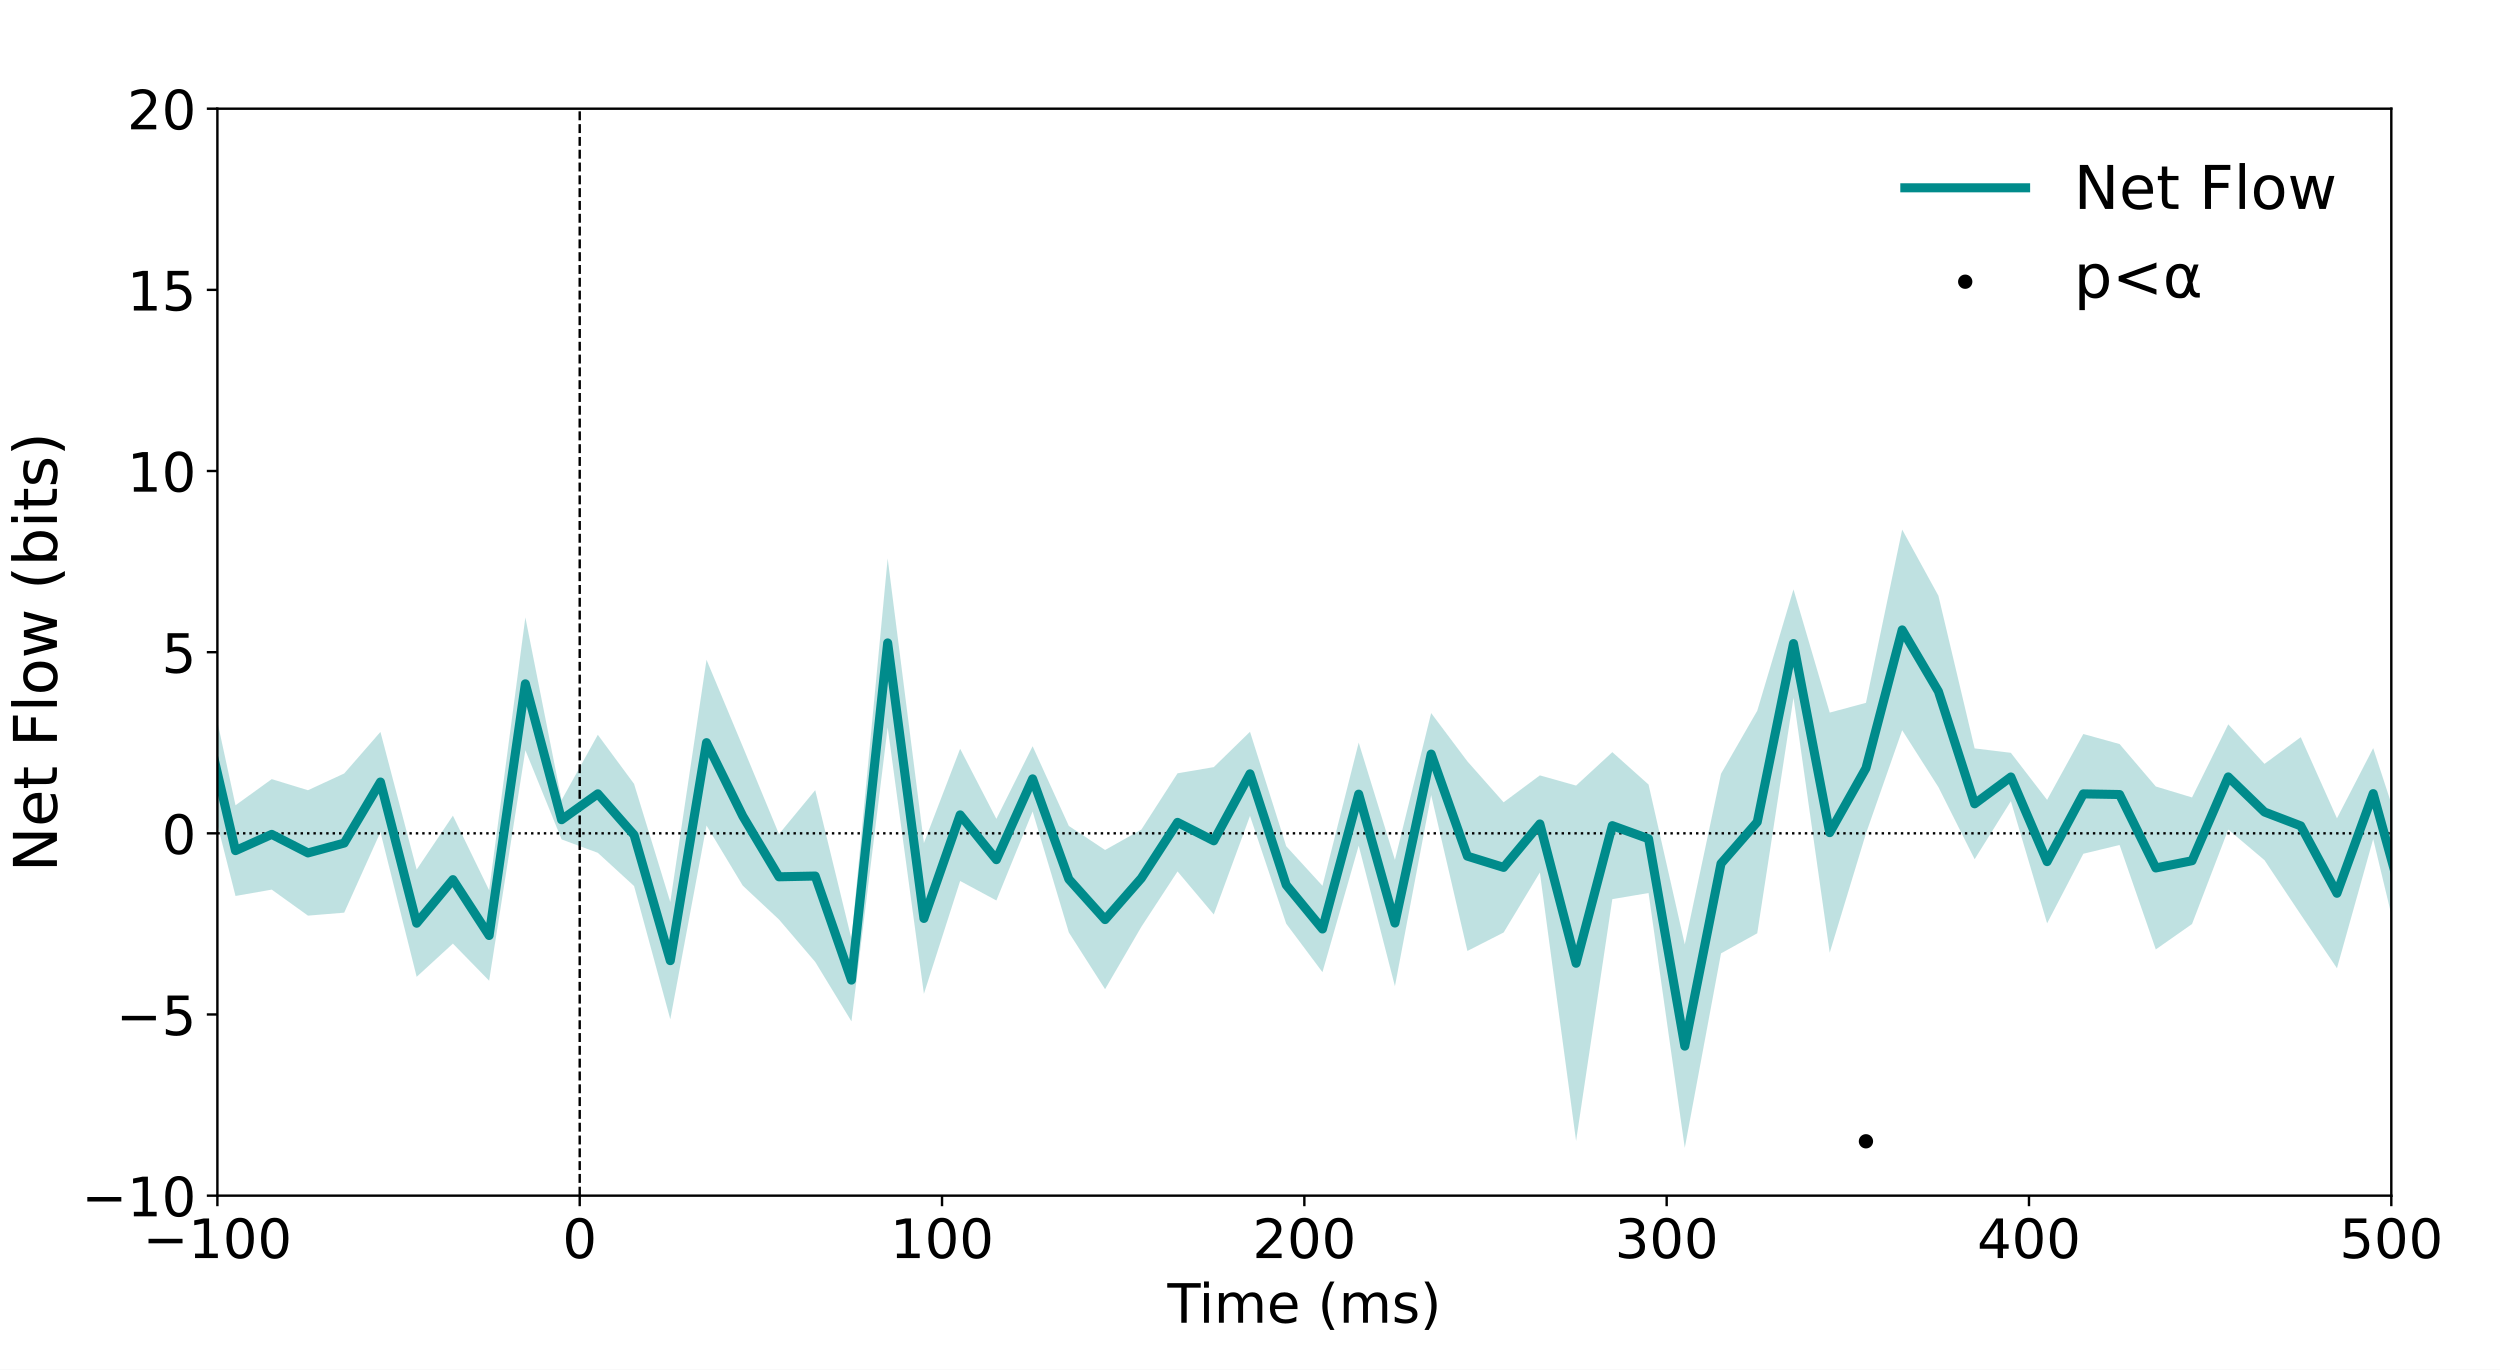
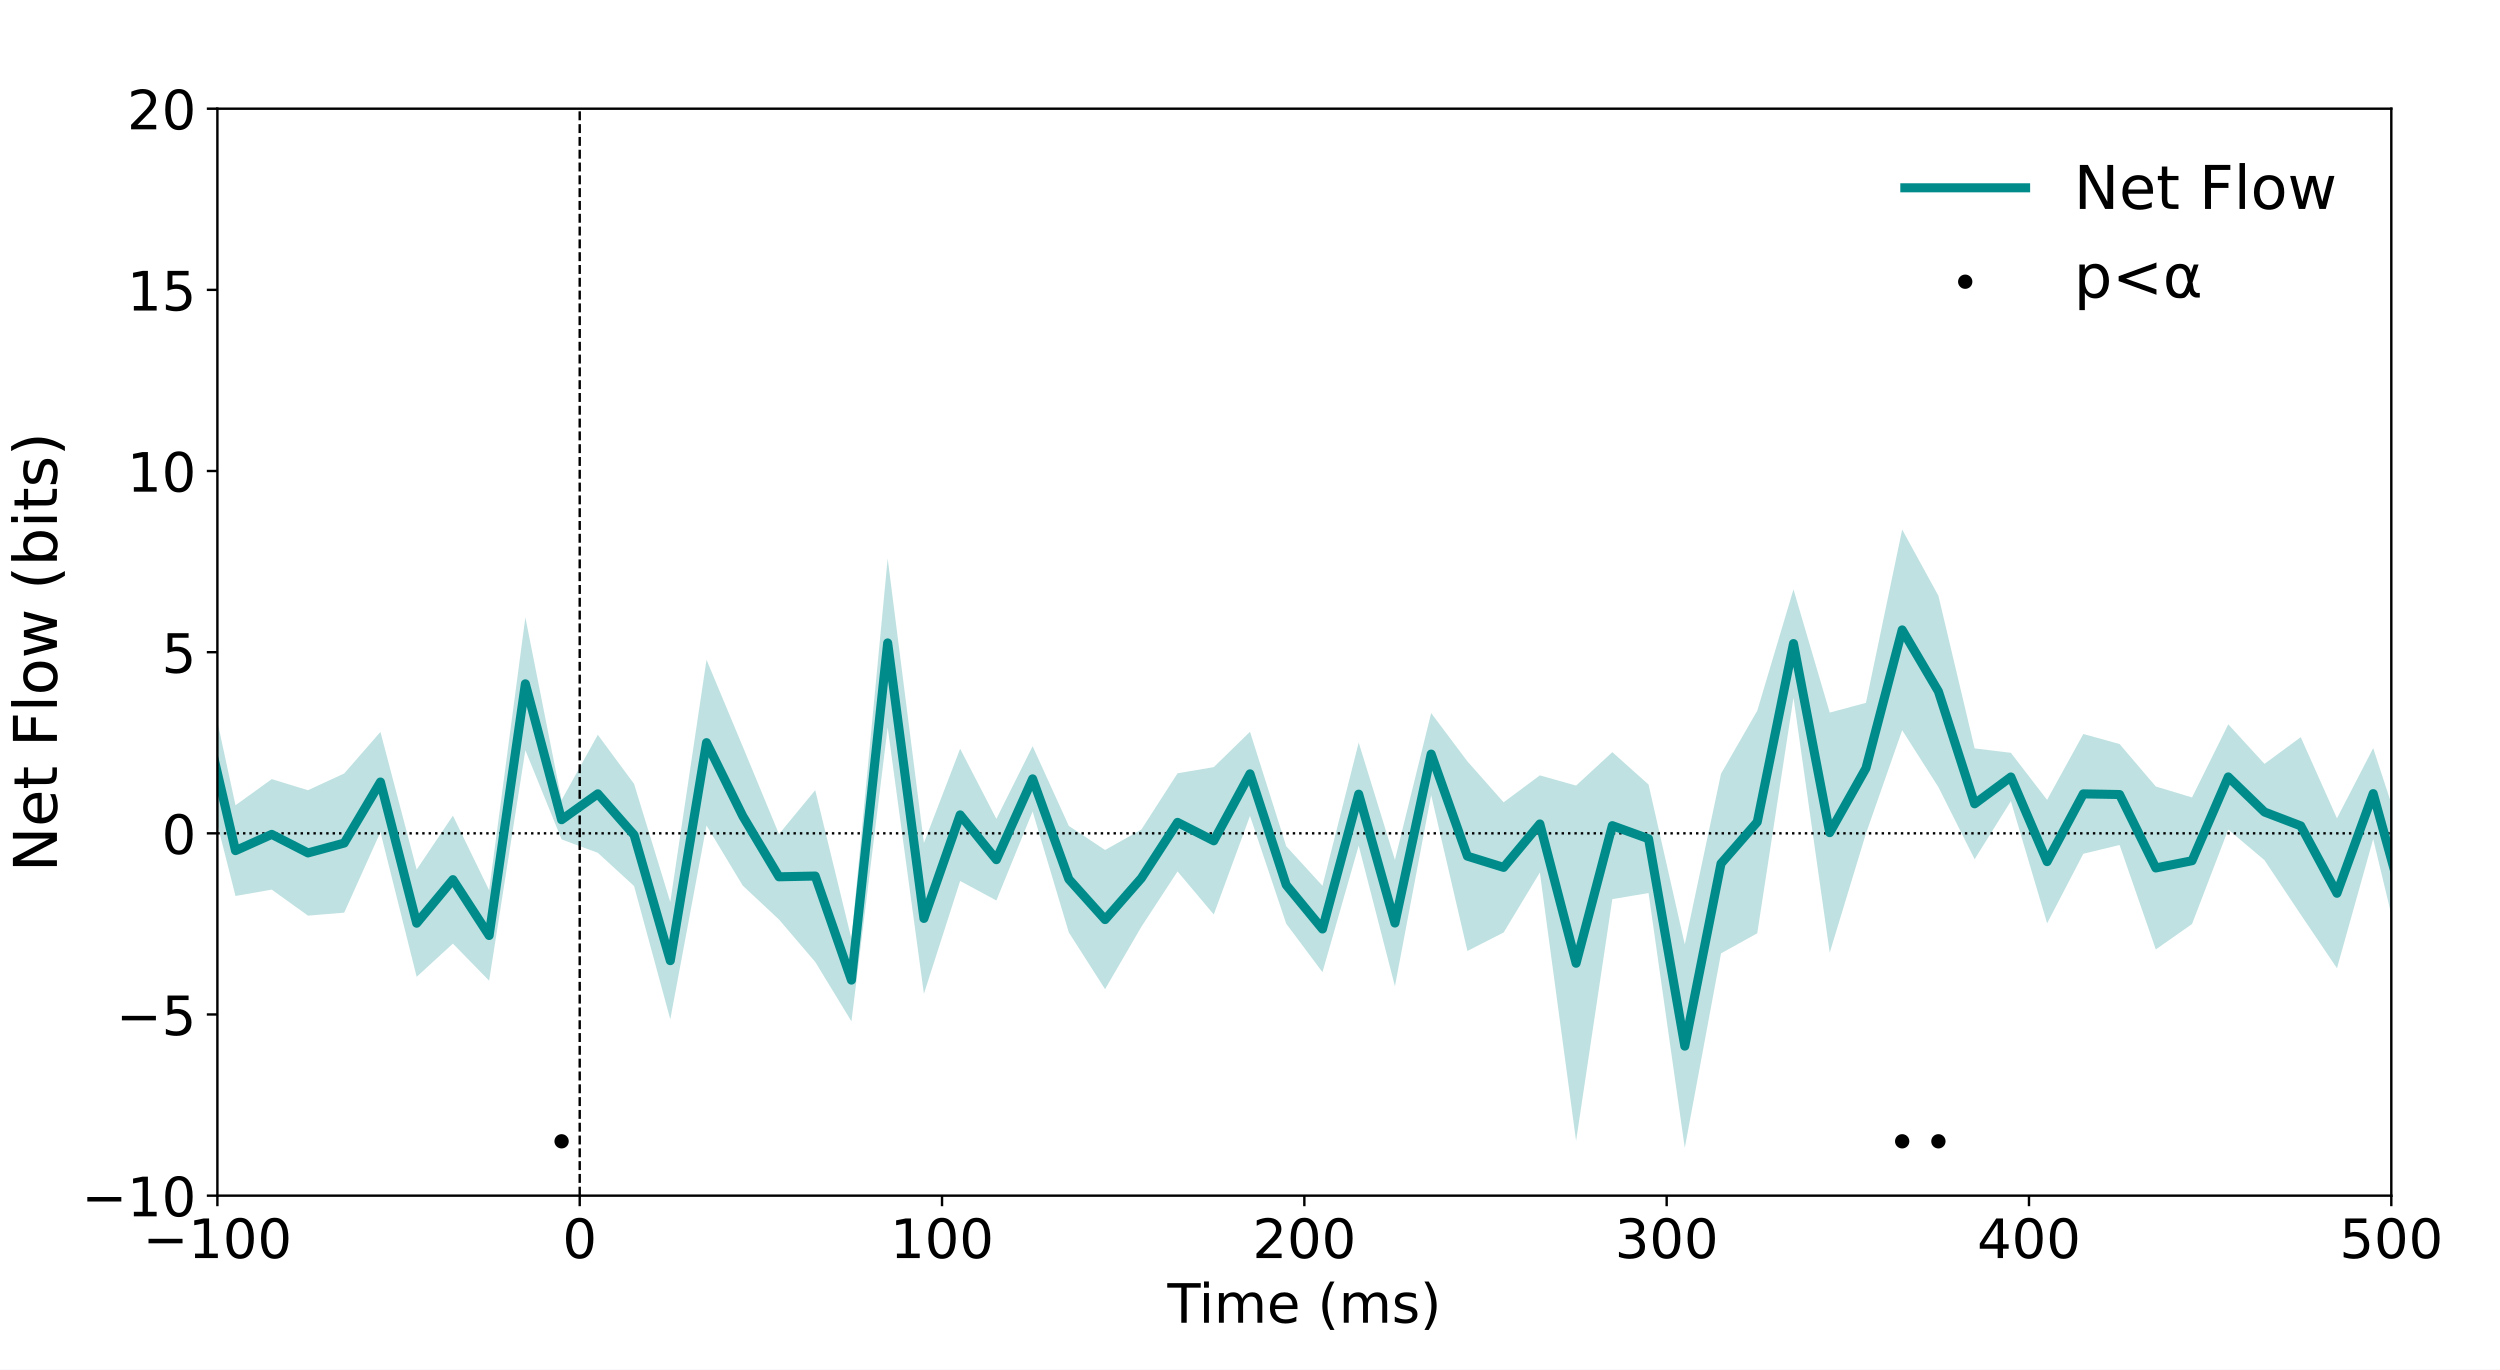
<svg xmlns="http://www.w3.org/2000/svg" xmlns:xlink="http://www.w3.org/1999/xlink" width="828pt" height="453.6pt" viewBox="0 0 828 453.6" version="1.1">
  <defs>
    <style type="text/css">*{stroke-linejoin: round; stroke-linecap: butt}</style>
  </defs>
  <g id="figure_1">
    <g id="patch_1">
      <path d="M 0 453.6  L 828 453.6  L 828 0  L 0 0  z " style="fill: #ffffff" />
    </g>
    <g id="axes_1">
      <g id="patch_2">
        <path d="M 72 396  L 792 396  L 792 36  L 72 36  z " style="fill: #ffffff" />
      </g>
      <g id="PolyCollection_1">
-         <path d="M -6 259.196  L -6 299.566  L 6 276.117  L 18 298.39  L 30 288.211  L 42 302.013  L 54 290.041  L 66 249.311  L 78 296.745  L 90 294.643  L 102 303.26  L 114 302.272  L 126 275.605  L 138 323.521  L 150 312.522  L 162 324.81  L 174 248.478  L 186 278.009  L 198 282.452  L 210 293.451  L 222 337.587  L 234 273.417  L 246 293.319  L 258 304.546  L 270 318.585  L 282 338.277  L 294 240.905  L 306 329.15  L 318 291.781  L 330 298.237  L 342 268.768  L 354 308.834  L 366 327.614  L 378 306.984  L 390 288.626  L 402 302.875  L 414 270.232  L 426 305.935  L 438 321.984  L 450 280.09  L 462 326.641  L 474 263.328  L 486 314.955  L 498 308.845  L 510 288.97  L 522 377.876  L 534 297.797  L 546 295.767  L 558 380.182  L 570 315.761  L 582 309.101  L 594 231.081  L 606 315.547  L 618 276.088  L 630 241.845  L 642 260.698  L 654 284.576  L 666 265.343  L 678 305.812  L 690 282.762  L 702 279.868  L 714 314.449  L 726 306.041  L 738 274.743  L 750 284.889  L 762 302.901  L 774 320.681  L 786 277.9  L 798 327.855  L 810 314.484  L 822 306.437  L 834 380.635  L 846 297.542  L 858 322.675  L 870 317.319  L 882 282.196  L 894 292.111  L 906 311.476  L 918 289.045  L 930 320.273  L 942 290.21  L 954 331.878  L 966 258.512  L 978 272.008  L 990 300.505  L 1002 332.492  L 1014 316.184  L 1026 291.918  L 1038 288.375  L 1050 306.585  L 1062 300.971  L 1074 276.804  L 1086 309.645  L 1098 265.263  L 1110 285.516  L 1122 288.242  L 1134 317.738  L 1146 285.523  L 1146 256.939  L 1146 256.939  L 1134 265.747  L 1122 244.187  L 1110 247.636  L 1098 215.781  L 1086 255.473  L 1074 248.893  L 1062 241.033  L 1050 255.676  L 1038 258.074  L 1026 255.717  L 1014 252.995  L 1002 249.355  L 990 273.828  L 978 236.687  L 966 217.83  L 954 290.828  L 942 254.081  L 930 259.35  L 918 264.273  L 906 258.578  L 894 249.546  L 882 232.126  L 870 264.817  L 858 283.374  L 846 238.913  L 834 267.125  L 822 257.488  L 810 256.501  L 798 284.478  L 786 247.786  L 774 271.018  L 762 244.157  L 750 252.992  L 738 239.9  L 726 264.115  L 714 260.484  L 702 246.426  L 690 243.1  L 678 264.916  L 666 249.33  L 654 247.868  L 642 197.313  L 630 175.408  L 618 232.782  L 606 236.008  L 594 195.212  L 582 235.396  L 570 256.27  L 558 312.775  L 546 259.836  L 534 249.111  L 522 260.183  L 510 256.808  L 498 265.717  L 486 252.16  L 474 236.172  L 462 284.783  L 450 245.952  L 438 293.379  L 426 280.276  L 414 242.362  L 402 254.069  L 390 256.118  L 378 274.785  L 366 281.516  L 354 273.548  L 342 247.154  L 330 271.207  L 318 247.998  L 306 279.216  L 294 184.971  L 282 310.941  L 270 261.704  L 258 276.248  L 246 247.262  L 234 218.523  L 222 298.752  L 210 259.623  L 198 243.369  L 186 264.98  L 174 204.489  L 162 294.855  L 150 270.149  L 138 288.01  L 126 242.405  L 114 256.174  L 102 261.722  L 90 258.045  L 78 266.709  L 66 211.348  L 54 273.083  L 42 273.445  L 30 259.431  L 18 252.647  L 6 238.881  L -6 259.196  z " clip-path="url(#p7053ec7150)" style="fill: #008b8b; fill-opacity: 0.25" />
+         <path d="M -6 259.196  L -6 299.566  L 6 276.117  L 18 298.39  L 30 288.211  L 42 302.013  L 54 290.041  L 66 249.311  L 78 296.745  L 90 294.643  L 102 303.26  L 114 302.272  L 126 275.605  L 138 323.521  L 150 312.522  L 162 324.81  L 174 248.478  L 186 278.009  L 198 282.452  L 210 293.451  L 222 337.587  L 234 273.417  L 246 293.319  L 258 304.546  L 270 318.585  L 282 338.277  L 294 240.905  L 306 329.15  L 318 291.781  L 330 298.237  L 342 268.768  L 354 308.834  L 366 327.614  L 378 306.984  L 390 288.626  L 402 302.875  L 414 270.232  L 426 305.935  L 438 321.984  L 450 280.09  L 462 326.641  L 474 263.328  L 486 314.955  L 498 308.845  L 510 288.97  L 522 377.876  L 534 297.797  L 546 295.767  L 558 380.182  L 570 315.761  L 582 309.101  L 594 231.081  L 606 315.547  L 618 276.088  L 630 241.845  L 642 260.698  L 654 284.576  L 666 265.343  L 678 305.812  L 690 282.762  L 702 279.868  L 714 314.449  L 726 306.041  L 738 274.743  L 750 284.889  L 762 302.901  L 774 320.681  L 786 277.9  L 798 327.855  L 810 314.484  L 822 306.437  L 834 380.635  L 846 297.542  L 858 322.675  L 870 317.319  L 882 282.196  L 894 292.111  L 906 311.476  L 918 289.045  L 930 320.273  L 942 290.21  L 954 331.878  L 966 258.512  L 978 272.008  L 990 300.505  L 1002 332.492  L 1014 316.184  L 1026 291.918  L 1038 288.375  L 1050 306.585  L 1062 300.971  L 1074 276.804  L 1086 309.645  L 1098 265.263  L 1110 285.516  L 1122 288.242  L 1134 317.738  L 1146 285.523  L 1146 256.939  L 1146 256.939  L 1134 265.747  L 1122 244.187  L 1110 247.636  L 1098 215.781  L 1086 255.473  L 1074 248.893  L 1062 241.033  L 1050 255.676  L 1038 258.074  L 1026 255.717  L 1014 252.995  L 1002 249.355  L 990 273.828  L 978 236.687  L 966 217.83  L 954 290.828  L 942 254.081  L 930 259.35  L 918 264.273  L 906 258.578  L 894 249.546  L 882 232.126  L 870 264.817  L 858 283.374  L 846 238.913  L 834 267.125  L 822 257.488  L 810 256.501  L 798 284.478  L 786 247.786  L 774 271.018  L 762 244.157  L 750 252.992  L 738 239.9  L 726 264.115  L 714 260.484  L 702 246.426  L 690 243.1  L 678 264.916  L 666 249.33  L 654 247.868  L 642 197.313  L 630 175.408  L 618 232.782  L 606 236.008  L 594 195.212  L 582 235.396  L 570 256.27  L 558 312.775  L 546 259.836  L 534 249.111  L 522 260.183  L 510 256.808  L 498 265.717  L 486 252.16  L 474 236.172  L 462 284.783  L 450 245.952  L 438 293.379  L 426 280.276  L 414 242.362  L 402 254.069  L 390 256.118  L 378 274.785  L 366 281.516  L 354 273.548  L 342 247.154  L 330 271.207  L 318 247.998  L 306 279.216  L 294 184.971  L 282 310.941  L 270 261.704  L 258 276.248  L 246 247.262  L 234 218.523  L 222 298.752  L 210 259.623  L 198 243.369  L 186 264.98  L 174 204.489  L 162 294.855  L 150 270.149  L 138 288.01  L 126 242.405  L 114 256.174  L 102 261.722  L 90 258.045  L 78 266.709  L 66 211.348  L 54 273.083  L 42 273.445  L 30 259.431  L 18 252.647  L 6 238.881  L -6 259.196  z " clip-path="url(#p68ddbe636e)" style="fill: #008b8b; fill-opacity: 0.25" />
      </g>
      <g id="matplotlib.axis_1">
        <g id="xtick_1">
          <g id="line2d_1">
            <defs>
-               <path id="m4555f61c79" d="M 0 0  L 0 3.5  " style="stroke: #000000; stroke-width: 0.8" />
-             </defs>
-             <g>
-               <use xlink:href="#m4555f61c79" x="72" y="396" style="stroke: #000000; stroke-width: 0.8" />
+               <path id="m564ae7a854" d="M 0 0  L 0 3.5  " style="stroke: #000000; stroke-width: 0.8" />
+             </defs>
+             <g>
+               <use xlink:href="#m564ae7a854" x="72" y="396" style="stroke: #000000; stroke-width: 0.8" />
            </g>
          </g>
          <g id="text_1">
            <g transform="translate(47.27953 416.6772) scale(0.18 -0.18)">
              <defs>
                <path id="DejaVuSans-2212" d="M 678 2272  L 4684 2272  L 4684 1741  L 678 1741  L 678 2272  z " transform="scale(0.015625)" />
                <path id="DejaVuSans-31" d="M 794 531  L 1825 531  L 1825 4091  L 703 3866  L 703 4441  L 1819 4666  L 2450 4666  L 2450 531  L 3481 531  L 3481 0  L 794 0  L 794 531  z " transform="scale(0.015625)" />
                <path id="DejaVuSans-30" d="M 2034 4250  Q 1547 4250 1301 3770  Q 1056 3291 1056 2328  Q 1056 1369 1301 889  Q 1547 409 2034 409  Q 2525 409 2770 889  Q 3016 1369 3016 2328  Q 3016 3291 2770 3770  Q 2525 4250 2034 4250  z M 2034 4750  Q 2819 4750 3233 4129  Q 3647 3509 3647 2328  Q 3647 1150 3233 529  Q 2819 -91 2034 -91  Q 1250 -91 836 529  Q 422 1150 422 2328  Q 422 3509 836 4129  Q 1250 4750 2034 4750  z " transform="scale(0.015625)" />
              </defs>
              <use xlink:href="#DejaVuSans-2212" />
              <use xlink:href="#DejaVuSans-31" x="83.789" />
              <use xlink:href="#DejaVuSans-30" x="147.412" />
              <use xlink:href="#DejaVuSans-30" x="211.035" />
            </g>
          </g>
        </g>
        <g id="xtick_2">
          <g id="line2d_2">
            <g>
-               <use xlink:href="#m4555f61c79" x="192" y="396" style="stroke: #000000; stroke-width: 0.8" />
+               <use xlink:href="#m564ae7a854" x="192" y="396" style="stroke: #000000; stroke-width: 0.8" />
            </g>
          </g>
          <g id="text_2">
            <g transform="translate(186.2738 416.6772) scale(0.18 -0.18)">
              <use xlink:href="#DejaVuSans-30" />
            </g>
          </g>
        </g>
        <g id="xtick_3">
          <g id="line2d_3">
            <g>
-               <use xlink:href="#m4555f61c79" x="312" y="396" style="stroke: #000000; stroke-width: 0.8" />
+               <use xlink:href="#m564ae7a854" x="312" y="396" style="stroke: #000000; stroke-width: 0.8" />
            </g>
          </g>
          <g id="text_3">
            <g transform="translate(294.8213 416.6772) scale(0.18 -0.18)">
              <use xlink:href="#DejaVuSans-31" />
              <use xlink:href="#DejaVuSans-30" x="63.623" />
              <use xlink:href="#DejaVuSans-30" x="127.246" />
            </g>
          </g>
        </g>
        <g id="xtick_4">
          <g id="line2d_4">
            <g>
-               <use xlink:href="#m4555f61c79" x="432" y="396" style="stroke: #000000; stroke-width: 0.8" />
+               <use xlink:href="#m564ae7a854" x="432" y="396" style="stroke: #000000; stroke-width: 0.8" />
            </g>
          </g>
          <g id="text_4">
            <g transform="translate(414.8213 416.6772) scale(0.18 -0.18)">
              <defs>
                <path id="DejaVuSans-32" d="M 1228 531  L 3431 531  L 3431 0  L 469 0  L 469 531  Q 828 903 1448 1529  Q 2069 2156 2228 2338  Q 2531 2678 2651 2914  Q 2772 3150 2772 3378  Q 2772 3750 2511 3984  Q 2250 4219 1831 4219  Q 1534 4219 1204 4116  Q 875 4013 500 3803  L 500 4441  Q 881 4594 1212 4672  Q 1544 4750 1819 4750  Q 2544 4750 2975 4387  Q 3406 4025 3406 3419  Q 3406 3131 3298 2873  Q 3191 2616 2906 2266  Q 2828 2175 2409 1742  Q 1991 1309 1228 531  z " transform="scale(0.015625)" />
              </defs>
              <use xlink:href="#DejaVuSans-32" />
              <use xlink:href="#DejaVuSans-30" x="63.623" />
              <use xlink:href="#DejaVuSans-30" x="127.246" />
            </g>
          </g>
        </g>
        <g id="xtick_5">
          <g id="line2d_5">
            <g>
-               <use xlink:href="#m4555f61c79" x="552" y="396" style="stroke: #000000; stroke-width: 0.8" />
+               <use xlink:href="#m564ae7a854" x="552" y="396" style="stroke: #000000; stroke-width: 0.8" />
            </g>
          </g>
          <g id="text_5">
            <g transform="translate(534.8212 416.6772) scale(0.18 -0.18)">
              <defs>
                <path id="DejaVuSans-33" d="M 2597 2516  Q 3050 2419 3304 2112  Q 3559 1806 3559 1356  Q 3559 666 3084 287  Q 2609 -91 1734 -91  Q 1441 -91 1130 -33  Q 819 25 488 141  L 488 750  Q 750 597 1062 519  Q 1375 441 1716 441  Q 2309 441 2620 675  Q 2931 909 2931 1356  Q 2931 1769 2642 2001  Q 2353 2234 1838 2234  L 1294 2234  L 1294 2753  L 1863 2753  Q 2328 2753 2575 2939  Q 2822 3125 2822 3475  Q 2822 3834 2567 4026  Q 2313 4219 1838 4219  Q 1578 4219 1281 4162  Q 984 4106 628 3988  L 628 4550  Q 988 4650 1302 4700  Q 1616 4750 1894 4750  Q 2613 4750 3031 4423  Q 3450 4097 3450 3541  Q 3450 3153 3228 2886  Q 3006 2619 2597 2516  z " transform="scale(0.015625)" />
              </defs>
              <use xlink:href="#DejaVuSans-33" />
              <use xlink:href="#DejaVuSans-30" x="63.623" />
              <use xlink:href="#DejaVuSans-30" x="127.246" />
            </g>
          </g>
        </g>
        <g id="xtick_6">
          <g id="line2d_6">
            <g>
-               <use xlink:href="#m4555f61c79" x="672" y="396" style="stroke: #000000; stroke-width: 0.8" />
+               <use xlink:href="#m564ae7a854" x="672" y="396" style="stroke: #000000; stroke-width: 0.8" />
            </g>
          </g>
          <g id="text_6">
            <g transform="translate(654.8212 416.6772) scale(0.18 -0.18)">
              <defs>
                <path id="DejaVuSans-34" d="M 2419 4116  L 825 1625  L 2419 1625  L 2419 4116  z M 2253 4666  L 3047 4666  L 3047 1625  L 3713 1625  L 3713 1100  L 3047 1100  L 3047 0  L 2419 0  L 2419 1100  L 313 1100  L 313 1709  L 2253 4666  z " transform="scale(0.015625)" />
              </defs>
              <use xlink:href="#DejaVuSans-34" />
              <use xlink:href="#DejaVuSans-30" x="63.623" />
              <use xlink:href="#DejaVuSans-30" x="127.246" />
            </g>
          </g>
        </g>
        <g id="xtick_7">
          <g id="line2d_7">
            <g>
-               <use xlink:href="#m4555f61c79" x="792" y="396" style="stroke: #000000; stroke-width: 0.8" />
+               <use xlink:href="#m564ae7a854" x="792" y="396" style="stroke: #000000; stroke-width: 0.8" />
            </g>
          </g>
          <g id="text_7">
            <g transform="translate(774.8212 416.6772) scale(0.18 -0.18)">
              <defs>
                <path id="DejaVuSans-35" d="M 691 4666  L 3169 4666  L 3169 4134  L 1269 4134  L 1269 2991  Q 1406 3038 1543 3061  Q 1681 3084 1819 3084  Q 2600 3084 3056 2656  Q 3513 2228 3513 1497  Q 3513 744 3044 326  Q 2575 -91 1722 -91  Q 1428 -91 1123 -41  Q 819 9 494 109  L 494 744  Q 775 591 1075 516  Q 1375 441 1709 441  Q 2250 441 2565 725  Q 2881 1009 2881 1497  Q 2881 1984 2565 2268  Q 2250 2553 1709 2553  Q 1456 2553 1204 2497  Q 953 2441 691 2322  L 691 4666  z " transform="scale(0.015625)" />
              </defs>
              <use xlink:href="#DejaVuSans-35" />
              <use xlink:href="#DejaVuSans-30" x="63.623" />
              <use xlink:href="#DejaVuSans-30" x="127.246" />
            </g>
          </g>
        </g>
        <g id="text_8">
          <g transform="translate(386.6414 438.0978) scale(0.18 -0.18)">
            <defs>
              <path id="DejaVuSans-54" d="M -19 4666  L 3928 4666  L 3928 4134  L 2272 4134  L 2272 0  L 1638 0  L 1638 4134  L -19 4134  L -19 4666  z " transform="scale(0.015625)" />
              <path id="DejaVuSans-69" d="M 603 3500  L 1178 3500  L 1178 0  L 603 0  L 603 3500  z M 603 4863  L 1178 4863  L 1178 4134  L 603 4134  L 603 4863  z " transform="scale(0.015625)" />
              <path id="DejaVuSans-6d" d="M 3328 2828  Q 3544 3216 3844 3400  Q 4144 3584 4550 3584  Q 5097 3584 5394 3201  Q 5691 2819 5691 2113  L 5691 0  L 5113 0  L 5113 2094  Q 5113 2597 4934 2840  Q 4756 3084 4391 3084  Q 3944 3084 3684 2787  Q 3425 2491 3425 1978  L 3425 0  L 2847 0  L 2847 2094  Q 2847 2600 2669 2842  Q 2491 3084 2119 3084  Q 1678 3084 1418 2786  Q 1159 2488 1159 1978  L 1159 0  L 581 0  L 581 3500  L 1159 3500  L 1159 2956  Q 1356 3278 1631 3431  Q 1906 3584 2284 3584  Q 2666 3584 2933 3390  Q 3200 3197 3328 2828  z " transform="scale(0.015625)" />
              <path id="DejaVuSans-65" d="M 3597 1894  L 3597 1613  L 953 1613  Q 991 1019 1311 708  Q 1631 397 2203 397  Q 2534 397 2845 478  Q 3156 559 3463 722  L 3463 178  Q 3153 47 2828 -22  Q 2503 -91 2169 -91  Q 1331 -91 842 396  Q 353 884 353 1716  Q 353 2575 817 3079  Q 1281 3584 2069 3584  Q 2775 3584 3186 3129  Q 3597 2675 3597 1894  z M 3022 2063  Q 3016 2534 2758 2815  Q 2500 3097 2075 3097  Q 1594 3097 1305 2825  Q 1016 2553 972 2059  L 3022 2063  z " transform="scale(0.015625)" />
              <path id="DejaVuSans-20" transform="scale(0.015625)" />
              <path id="DejaVuSans-28" d="M 1984 4856  Q 1566 4138 1362 3434  Q 1159 2731 1159 2009  Q 1159 1288 1364 580  Q 1569 -128 1984 -844  L 1484 -844  Q 1016 -109 783 600  Q 550 1309 550 2009  Q 550 2706 781 3412  Q 1013 4119 1484 4856  L 1984 4856  z " transform="scale(0.015625)" />
              <path id="DejaVuSans-73" d="M 2834 3397  L 2834 2853  Q 2591 2978 2328 3040  Q 2066 3103 1784 3103  Q 1356 3103 1142 2972  Q 928 2841 928 2578  Q 928 2378 1081 2264  Q 1234 2150 1697 2047  L 1894 2003  Q 2506 1872 2764 1633  Q 3022 1394 3022 966  Q 3022 478 2636 193  Q 2250 -91 1575 -91  Q 1294 -91 989 -36  Q 684 19 347 128  L 347 722  Q 666 556 975 473  Q 1284 391 1588 391  Q 1994 391 2212 530  Q 2431 669 2431 922  Q 2431 1156 2273 1281  Q 2116 1406 1581 1522  L 1381 1569  Q 847 1681 609 1914  Q 372 2147 372 2553  Q 372 3047 722 3315  Q 1072 3584 1716 3584  Q 2034 3584 2315 3537  Q 2597 3491 2834 3397  z " transform="scale(0.015625)" />
              <path id="DejaVuSans-29" d="M 513 4856  L 1013 4856  Q 1481 4119 1714 3412  Q 1947 2706 1947 2009  Q 1947 1309 1714 600  Q 1481 -109 1013 -844  L 513 -844  Q 928 -128 1133 580  Q 1338 1288 1338 2009  Q 1338 2731 1133 3434  Q 928 4138 513 4856  z " transform="scale(0.015625)" />
            </defs>
            <use xlink:href="#DejaVuSans-54" />
            <use xlink:href="#DejaVuSans-69" x="57.959" />
            <use xlink:href="#DejaVuSans-6d" x="85.742" />
            <use xlink:href="#DejaVuSans-65" x="183.154" />
            <use xlink:href="#DejaVuSans-20" x="244.678" />
            <use xlink:href="#DejaVuSans-28" x="276.465" />
            <use xlink:href="#DejaVuSans-6d" x="315.479" />
            <use xlink:href="#DejaVuSans-73" x="412.891" />
            <use xlink:href="#DejaVuSans-29" x="464.99" />
          </g>
        </g>
      </g>
      <g id="matplotlib.axis_2">
        <g id="ytick_1">
          <g id="line2d_8">
            <defs>
-               <path id="m4096dd9b3f" d="M 0 0  L -3.5 0  " style="stroke: #000000; stroke-width: 0.8" />
-             </defs>
-             <g>
-               <use xlink:href="#m4096dd9b3f" x="72" y="396" style="stroke: #000000; stroke-width: 0.8" />
+               <path id="mf273726bb2" d="M 0 0  L -3.5 0  " style="stroke: #000000; stroke-width: 0.8" />
+             </defs>
+             <g>
+               <use xlink:href="#mf273726bb2" x="72" y="396" style="stroke: #000000; stroke-width: 0.8" />
            </g>
          </g>
          <g id="text_9">
            <g transform="translate(27.01156 402.8386) scale(0.18 -0.18)">
              <use xlink:href="#DejaVuSans-2212" />
              <use xlink:href="#DejaVuSans-31" x="83.789" />
              <use xlink:href="#DejaVuSans-30" x="147.412" />
            </g>
          </g>
        </g>
        <g id="ytick_2">
          <g id="line2d_9">
            <g>
-               <use xlink:href="#m4096dd9b3f" x="72" y="336" style="stroke: #000000; stroke-width: 0.8" />
+               <use xlink:href="#mf273726bb2" x="72" y="336" style="stroke: #000000; stroke-width: 0.8" />
            </g>
          </g>
          <g id="text_10">
            <g transform="translate(38.46406 342.8386) scale(0.18 -0.18)">
              <use xlink:href="#DejaVuSans-2212" />
              <use xlink:href="#DejaVuSans-35" x="83.789" />
            </g>
          </g>
        </g>
        <g id="ytick_3">
          <g id="line2d_10">
            <g>
-               <use xlink:href="#m4096dd9b3f" x="72" y="276" style="stroke: #000000; stroke-width: 0.8" />
+               <use xlink:href="#mf273726bb2" x="72" y="276" style="stroke: #000000; stroke-width: 0.8" />
            </g>
          </g>
          <g id="text_11">
            <g transform="translate(53.5475 282.8386) scale(0.18 -0.18)">
              <use xlink:href="#DejaVuSans-30" />
            </g>
          </g>
        </g>
        <g id="ytick_4">
          <g id="line2d_11">
            <g>
-               <use xlink:href="#m4096dd9b3f" x="72" y="216" style="stroke: #000000; stroke-width: 0.8" />
+               <use xlink:href="#mf273726bb2" x="72" y="216" style="stroke: #000000; stroke-width: 0.8" />
            </g>
          </g>
          <g id="text_12">
            <g transform="translate(53.5475 222.8386) scale(0.18 -0.18)">
              <use xlink:href="#DejaVuSans-35" />
            </g>
          </g>
        </g>
        <g id="ytick_5">
          <g id="line2d_12">
            <g>
-               <use xlink:href="#m4096dd9b3f" x="72" y="156" style="stroke: #000000; stroke-width: 0.8" />
+               <use xlink:href="#mf273726bb2" x="72" y="156" style="stroke: #000000; stroke-width: 0.8" />
            </g>
          </g>
          <g id="text_13">
            <g transform="translate(42.095 162.8386) scale(0.18 -0.18)">
              <use xlink:href="#DejaVuSans-31" />
              <use xlink:href="#DejaVuSans-30" x="63.623" />
            </g>
          </g>
        </g>
        <g id="ytick_6">
          <g id="line2d_13">
            <g>
-               <use xlink:href="#m4096dd9b3f" x="72" y="96" style="stroke: #000000; stroke-width: 0.8" />
+               <use xlink:href="#mf273726bb2" x="72" y="96" style="stroke: #000000; stroke-width: 0.8" />
            </g>
          </g>
          <g id="text_14">
            <g transform="translate(42.095 102.8386) scale(0.18 -0.18)">
              <use xlink:href="#DejaVuSans-31" />
              <use xlink:href="#DejaVuSans-35" x="63.623" />
            </g>
          </g>
        </g>
        <g id="ytick_7">
          <g id="line2d_14">
            <g>
-               <use xlink:href="#m4096dd9b3f" x="72" y="36" style="stroke: #000000; stroke-width: 0.8" />
+               <use xlink:href="#mf273726bb2" x="72" y="36" style="stroke: #000000; stroke-width: 0.8" />
            </g>
          </g>
          <g id="text_15">
            <g transform="translate(42.095 42.83859) scale(0.18 -0.18)">
              <use xlink:href="#DejaVuSans-32" />
              <use xlink:href="#DejaVuSans-30" x="63.623" />
            </g>
          </g>
        </g>
        <g id="text_16">
          <g transform="translate(18.85219 288.7969) rotate(-90) scale(0.2 -0.2)">
            <defs>
              <path id="DejaVuSans-4e" d="M 628 4666  L 1478 4666  L 3547 763  L 3547 4666  L 4159 4666  L 4159 0  L 3309 0  L 1241 3903  L 1241 0  L 628 0  L 628 4666  z " transform="scale(0.015625)" />
              <path id="DejaVuSans-74" d="M 1172 4494  L 1172 3500  L 2356 3500  L 2356 3053  L 1172 3053  L 1172 1153  Q 1172 725 1289 603  Q 1406 481 1766 481  L 2356 481  L 2356 0  L 1766 0  Q 1100 0 847 248  Q 594 497 594 1153  L 594 3053  L 172 3053  L 172 3500  L 594 3500  L 594 4494  L 1172 4494  z " transform="scale(0.015625)" />
              <path id="DejaVuSans-46" d="M 628 4666  L 3309 4666  L 3309 4134  L 1259 4134  L 1259 2759  L 3109 2759  L 3109 2228  L 1259 2228  L 1259 0  L 628 0  L 628 4666  z " transform="scale(0.015625)" />
              <path id="DejaVuSans-6c" d="M 603 4863  L 1178 4863  L 1178 0  L 603 0  L 603 4863  z " transform="scale(0.015625)" />
              <path id="DejaVuSans-6f" d="M 1959 3097  Q 1497 3097 1228 2736  Q 959 2375 959 1747  Q 959 1119 1226 758  Q 1494 397 1959 397  Q 2419 397 2687 759  Q 2956 1122 2956 1747  Q 2956 2369 2687 2733  Q 2419 3097 1959 3097  z M 1959 3584  Q 2709 3584 3137 3096  Q 3566 2609 3566 1747  Q 3566 888 3137 398  Q 2709 -91 1959 -91  Q 1206 -91 779 398  Q 353 888 353 1747  Q 353 2609 779 3096  Q 1206 3584 1959 3584  z " transform="scale(0.015625)" />
              <path id="DejaVuSans-77" d="M 269 3500  L 844 3500  L 1563 769  L 2278 3500  L 2956 3500  L 3675 769  L 4391 3500  L 4966 3500  L 4050 0  L 3372 0  L 2619 2869  L 1863 0  L 1184 0  L 269 3500  z " transform="scale(0.015625)" />
              <path id="DejaVuSans-62" d="M 3116 1747  Q 3116 2381 2855 2742  Q 2594 3103 2138 3103  Q 1681 3103 1420 2742  Q 1159 2381 1159 1747  Q 1159 1113 1420 752  Q 1681 391 2138 391  Q 2594 391 2855 752  Q 3116 1113 3116 1747  z M 1159 2969  Q 1341 3281 1617 3432  Q 1894 3584 2278 3584  Q 2916 3584 3314 3078  Q 3713 2572 3713 1747  Q 3713 922 3314 415  Q 2916 -91 2278 -91  Q 1894 -91 1617 61  Q 1341 213 1159 525  L 1159 0  L 581 0  L 581 4863  L 1159 4863  L 1159 2969  z " transform="scale(0.015625)" />
            </defs>
            <use xlink:href="#DejaVuSans-4e" />
            <use xlink:href="#DejaVuSans-65" x="74.805" />
            <use xlink:href="#DejaVuSans-74" x="136.328" />
            <use xlink:href="#DejaVuSans-20" x="175.537" />
            <use xlink:href="#DejaVuSans-46" x="207.324" />
            <use xlink:href="#DejaVuSans-6c" x="264.844" />
            <use xlink:href="#DejaVuSans-6f" x="292.627" />
            <use xlink:href="#DejaVuSans-77" x="353.809" />
            <use xlink:href="#DejaVuSans-20" x="435.596" />
            <use xlink:href="#DejaVuSans-28" x="467.383" />
            <use xlink:href="#DejaVuSans-62" x="506.396" />
            <use xlink:href="#DejaVuSans-69" x="569.873" />
            <use xlink:href="#DejaVuSans-74" x="597.656" />
            <use xlink:href="#DejaVuSans-73" x="636.865" />
            <use xlink:href="#DejaVuSans-29" x="688.965" />
          </g>
        </g>
      </g>
      <g id="line2d_15">
-         <path d="M 192 396  L 192 36  " clip-path="url(#p7053ec7150)" style="fill: none; stroke-dasharray: 2.96,1.28; stroke-dashoffset: 0; stroke: #000000; stroke-width: 0.8" />
+         <path d="M 192 396  L 192 36  " clip-path="url(#p68ddbe636e)" style="fill: none; stroke-dasharray: 2.96,1.28; stroke-dashoffset: 0; stroke: #000000; stroke-width: 0.8" />
      </g>
      <g id="line2d_16">
-         <path d="M 72 276  L 792 276  " clip-path="url(#p7053ec7150)" style="fill: none; stroke-dasharray: 0.8,1.32; stroke-dashoffset: 0; stroke: #000000; stroke-width: 0.8" />
+         <path d="M 72 276  L 792 276  " clip-path="url(#p68ddbe636e)" style="fill: none; stroke-dasharray: 0.8,1.32; stroke-dashoffset: 0; stroke: #000000; stroke-width: 0.8" />
      </g>
      <g id="line2d_17">
-         <path d="M -1 270.263  L 6 257.499  L 18 275.518  L 30 273.821  L 42 287.729  L 54 281.562  L 66 230.329  L 78 281.727  L 90 276.344  L 102 282.491  L 114 279.223  L 126 259.005  L 138 305.765  L 150 291.336  L 162 309.833  L 174 226.483  L 186 271.494  L 198 262.911  L 210 276.537  L 222 318.169  L 234 245.97  L 246 270.291  L 258 290.397  L 270 290.144  L 282 324.609  L 294 212.938  L 306 304.183  L 318 269.889  L 330 284.722  L 342 257.961  L 354 291.191  L 366 304.565  L 378 290.884  L 390 272.372  L 402 278.472  L 414 256.297  L 426 293.106  L 438 307.682  L 450 263.021  L 462 305.712  L 474 249.75  L 486 283.557  L 498 287.281  L 510 272.889  L 522 319.03  L 534 273.454  L 546 277.802  L 558 346.478  L 570 286.016  L 582 272.248  L 594 213.147  L 606 275.777  L 618 254.435  L 630 208.627  L 642 229.005  L 654 266.222  L 666 257.336  L 678 285.364  L 690 262.931  L 702 263.147  L 714 287.466  L 726 285.078  L 738 257.321  L 750 268.94  L 762 273.529  L 774 295.85  L 786 262.843  L 798 306.167  L 810 285.492  L 822 281.962  L 829 306.414  " clip-path="url(#p7053ec7150)" style="fill: none; stroke: #008b8b; stroke-width: 3; stroke-linecap: square" />
+         <path d="M -1 270.263  L 6 257.499  L 18 275.518  L 30 273.821  L 42 287.729  L 54 281.562  L 66 230.329  L 78 281.727  L 90 276.344  L 102 282.491  L 114 279.223  L 126 259.005  L 138 305.765  L 150 291.336  L 162 309.833  L 174 226.483  L 186 271.494  L 198 262.911  L 210 276.537  L 222 318.169  L 234 245.97  L 246 270.291  L 258 290.397  L 270 290.144  L 282 324.609  L 294 212.938  L 306 304.183  L 318 269.889  L 330 284.722  L 342 257.961  L 354 291.191  L 366 304.565  L 378 290.884  L 390 272.372  L 402 278.472  L 414 256.297  L 426 293.106  L 438 307.682  L 450 263.021  L 462 305.712  L 474 249.75  L 486 283.557  L 498 287.281  L 510 272.889  L 522 319.03  L 534 273.454  L 546 277.802  L 558 346.478  L 570 286.016  L 582 272.248  L 594 213.147  L 606 275.777  L 618 254.435  L 630 208.627  L 642 229.005  L 654 266.222  L 666 257.336  L 678 285.364  L 690 262.931  L 702 263.147  L 714 287.466  L 726 285.078  L 738 257.321  L 750 268.94  L 762 273.529  L 774 295.85  L 786 262.843  L 798 306.167  L 810 285.492  L 822 281.962  L 829 306.414  " clip-path="url(#p68ddbe636e)" style="fill: none; stroke: #008b8b; stroke-width: 3; stroke-linecap: square" />
      </g>
      <g id="patch_3">
        <path d="M 72 396  L 72 36  " style="fill: none; stroke: #000000; stroke-width: 0.8; stroke-linejoin: miter; stroke-linecap: square" />
      </g>
      <g id="patch_4">
        <path d="M 792 396  L 792 36  " style="fill: none; stroke: #000000; stroke-width: 0.8; stroke-linejoin: miter; stroke-linecap: square" />
      </g>
      <g id="patch_5">
        <path d="M 72 396  L 792 396  " style="fill: none; stroke: #000000; stroke-width: 0.8; stroke-linejoin: miter; stroke-linecap: square" />
      </g>
      <g id="patch_6">
        <path d="M 72 36  L 792 36  " style="fill: none; stroke: #000000; stroke-width: 0.8; stroke-linejoin: miter; stroke-linecap: square" />
      </g>
      <g id="PathCollection_1">
        <defs>
-           <path id="mc90f567de5" d="M 0 1.871  C 0.496 1.871 0.972 1.674 1.323 1.323  C 1.674 0.972 1.871 0.496 1.871 0  C 1.871 -0.496 1.674 -0.972 1.323 -1.323  C 0.972 -1.674 0.496 -1.871 0 -1.871  C -0.496 -1.871 -0.972 -1.674 -1.323 -1.323  C -1.674 -0.972 -1.871 -0.496 -1.871 0  C -1.871 0.496 -1.674 0.972 -1.323 1.323  C -0.972 1.674 -0.496 1.871 0 1.871  z " style="stroke: #000000" />
+           <path id="mdfc9a12ce1" d="M 0 1.871  C 0.496 1.871 0.972 1.674 1.323 1.323  C 1.674 0.972 1.871 0.496 1.871 0  C 1.871 -0.496 1.674 -0.972 1.323 -1.323  C 0.972 -1.674 0.496 -1.871 0 -1.871  C -0.496 -1.871 -0.972 -1.674 -1.323 -1.323  C -1.674 -0.972 -1.871 -0.496 -1.871 0  C -1.871 0.496 -1.674 0.972 -1.323 1.323  C -0.972 1.674 -0.496 1.871 0 1.871  z " style="stroke: #000000" />
        </defs>
-         <g clip-path="url(#p7053ec7150)">
-           <use xlink:href="#mc90f567de5" x="618" y="378" style="stroke: #000000" />
+         <g clip-path="url(#p68ddbe636e)">
+           <use xlink:href="#mdfc9a12ce1" x="186" y="378" style="stroke: #000000" />
+           <use xlink:href="#mdfc9a12ce1" x="630" y="378" style="stroke: #000000" />
+           <use xlink:href="#mdfc9a12ce1" x="642" y="378" style="stroke: #000000" />
        </g>
      </g>
      <g id="legend_1">
        <g id="line2d_18">
          <path d="M 630.881 62.197  L 650.881 62.197  L 670.881 62.197  " style="fill: none; stroke: #008b8b; stroke-width: 3; stroke-linecap: square" />
        </g>
        <g id="text_17">
          <g transform="translate(686.8813 69.19688) scale(0.2 -0.2)">
            <use xlink:href="#DejaVuSans-4e" />
            <use xlink:href="#DejaVuSans-65" x="74.805" />
            <use xlink:href="#DejaVuSans-74" x="136.328" />
            <use xlink:href="#DejaVuSans-20" x="175.537" />
            <use xlink:href="#DejaVuSans-46" x="207.324" />
            <use xlink:href="#DejaVuSans-6c" x="264.844" />
            <use xlink:href="#DejaVuSans-6f" x="292.627" />
            <use xlink:href="#DejaVuSans-77" x="353.809" />
          </g>
        </g>
        <g id="PathCollection_2">
          <g>
-             <use xlink:href="#mc90f567de5" x="650.881" y="93.303" style="stroke: #000000" />
+             <use xlink:href="#mdfc9a12ce1" x="650.881" y="93.303" style="stroke: #000000" />
          </g>
        </g>
        <g id="text_18">
          <g transform="translate(686.8813 98.55312) scale(0.2 -0.2)">
            <defs>
              <path id="DejaVuSans-70" d="M 1159 525  L 1159 -1331  L 581 -1331  L 581 3500  L 1159 3500  L 1159 2969  Q 1341 3281 1617 3432  Q 1894 3584 2278 3584  Q 2916 3584 3314 3078  Q 3713 2572 3713 1747  Q 3713 922 3314 415  Q 2916 -91 2278 -91  Q 1894 -91 1617 61  Q 1341 213 1159 525  z M 3116 1747  Q 3116 2381 2855 2742  Q 2594 3103 2138 3103  Q 1681 3103 1420 2742  Q 1159 2381 1159 1747  Q 1159 1113 1420 752  Q 1681 391 2138 391  Q 2594 391 2855 752  Q 3116 1113 3116 1747  z " transform="scale(0.015625)" />
              <path id="DejaVuSans-3c" d="M 4684 3150  L 1459 2003  L 4684 863  L 4684 294  L 678 1747  L 678 2266  L 4684 3719  L 4684 3150  z " transform="scale(0.015625)" />
              <path id="DejaVuSans-3b1" d="M 2644 1628  L 2506 2350  Q 2366 3091 1809 3091  Q 1391 3091 1200 2747  Q 959 2316 959 1747  Q 959 1059 1194 731  Q 1431 397 1809 397  Q 2228 397 2453 1063  L 2644 1628  z M 2966 2584  L 3275 3500  L 3788 3500  L 3147 1603  L 3272 919  Q 3300 766 3409 638  Q 3538 488 3638 488  L 3913 488  L 3913 0  L 3569 0  Q 3275 0 3013 263  Q 2884 394 2831 669  Q 2688 322 2394 50  Q 2256 -78 1809 -78  Q 1075 -78 719 397  Q 353 888 353 1747  Q 353 2666 750 3097  Q 1191 3578 1809 3578  Q 2781 3578 2966 2584  z " transform="scale(0.015625)" />
            </defs>
            <use xlink:href="#DejaVuSans-70" />
            <use xlink:href="#DejaVuSans-3c" x="63.477" />
            <use xlink:href="#DejaVuSans-3b1" x="147.266" />
          </g>
        </g>
      </g>
    </g>
  </g>
  <defs>
-     <clipPath id="p7053ec7150">
+     <clipPath id="p68ddbe636e">
      <rect x="72" y="36" width="720" height="360" />
    </clipPath>
  </defs>
</svg>
